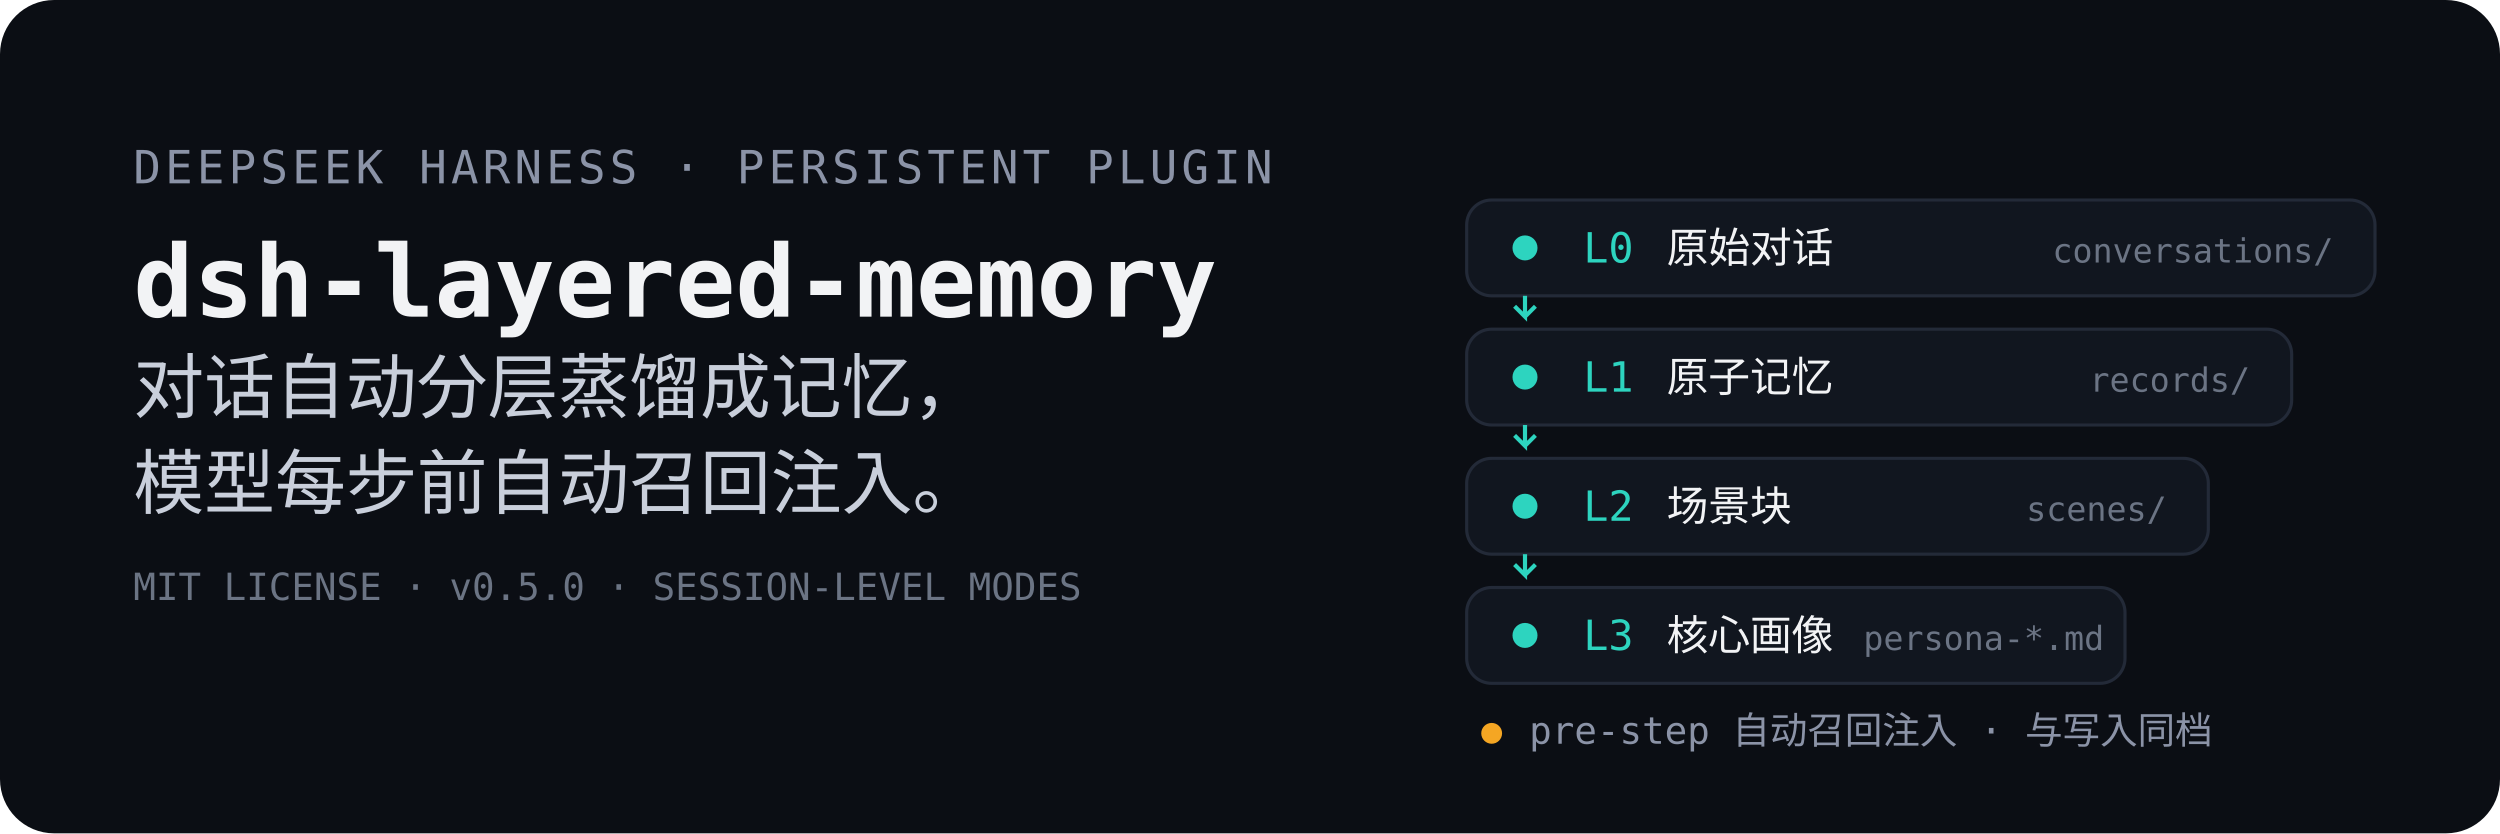
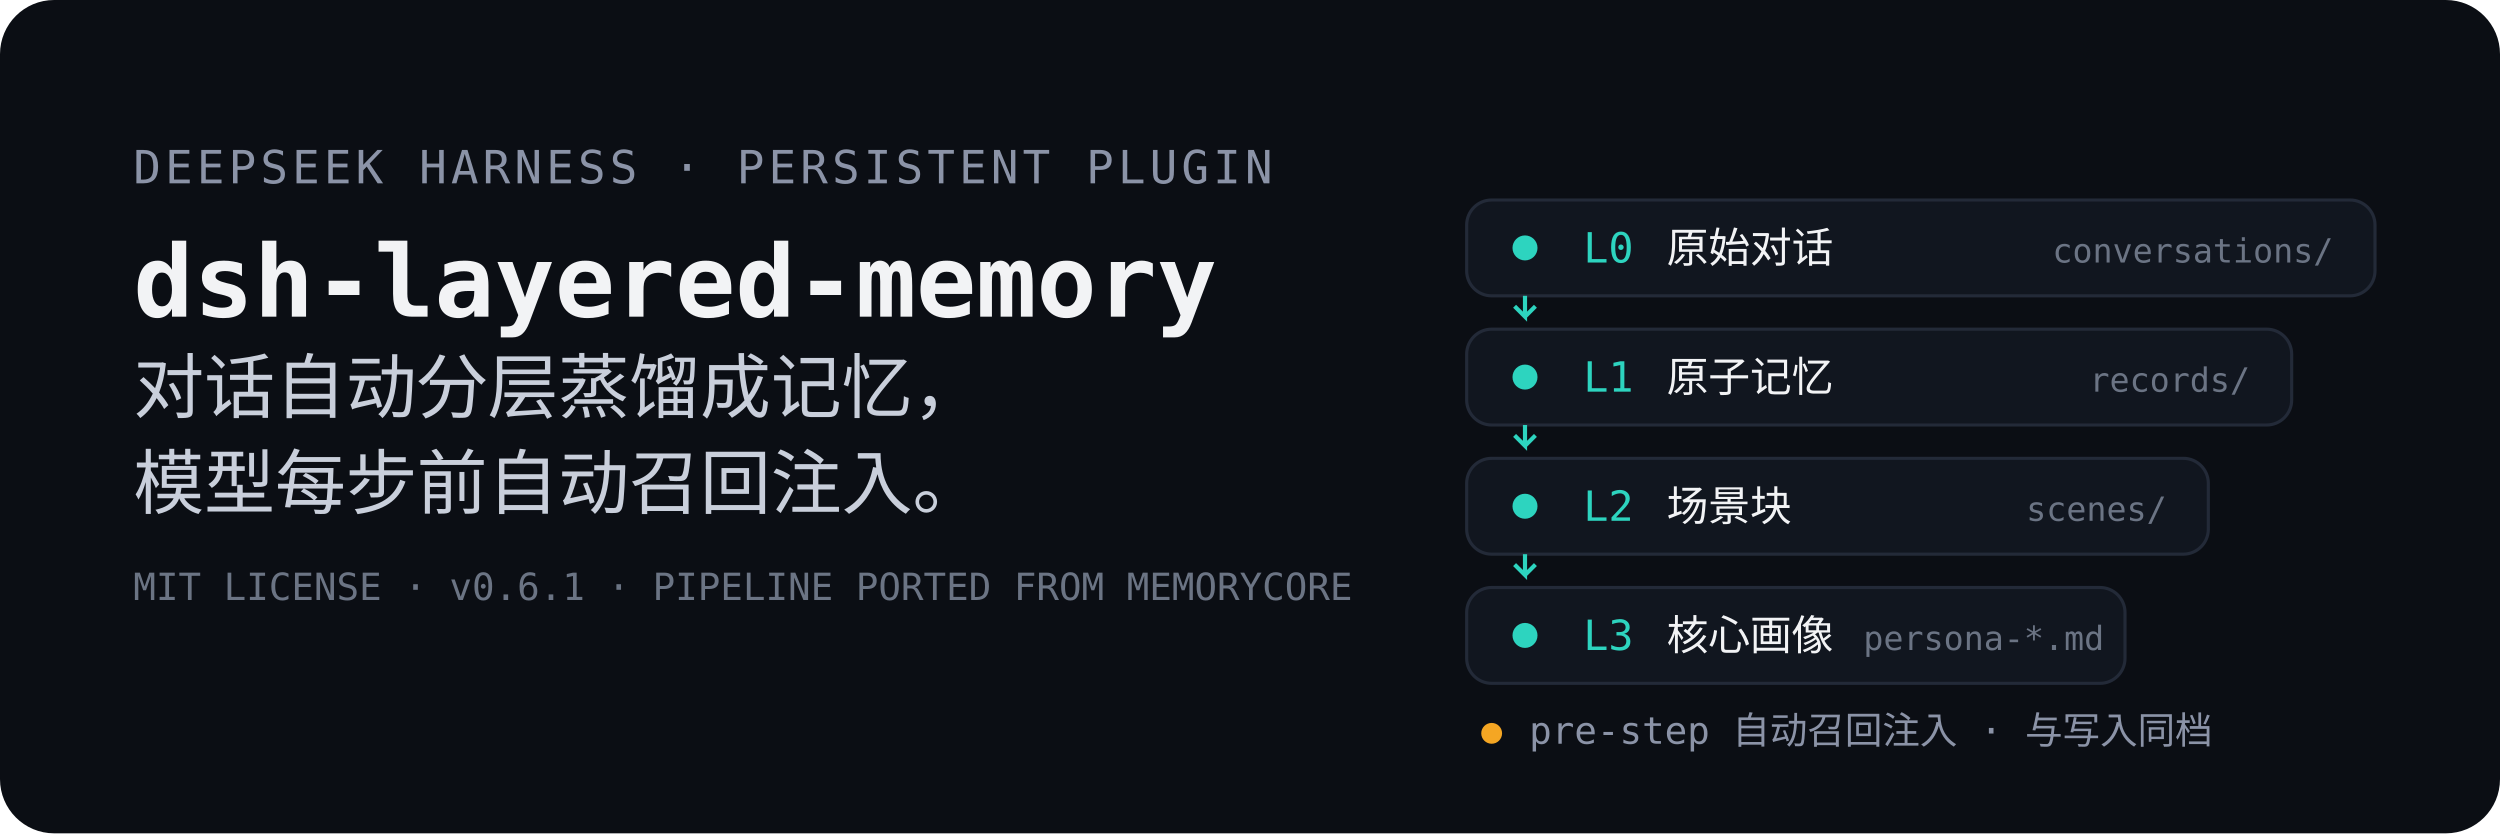
<svg xmlns="http://www.w3.org/2000/svg" width="1200" height="400" viewBox="0 0 1200 400" role="img" aria-labelledby="title desc">
  <rect width="1200" height="400" rx="26" fill="#0B0E14" />
  <g id="title-block" font-family="-apple-system,BlinkMacSystemFont,'Segoe UI','PingFang SC','Microsoft YaHei',sans-serif">
    <text x="64" y="88" font-family="ui-monospace,SFMono-Regular,Menlo,Consolas,monospace" font-size="22" letter-spacing="2" fill="#8B93A7">DEEPSEEK HARNESS · PERSISTENT PLUGIN</text>
    <text x="64" y="152" font-family="ui-monospace,SFMono-Regular,Menlo,Consolas,monospace" font-size="48" font-weight="700" fill="#F2F3F5">dsh-layered-memory</text>
    <text x="64" y="198" font-size="34" fill="#C9CFDB">对话自动分层蒸馏成记忆，</text>
    <text x="64" y="244" font-size="34" fill="#C9CFDB">模型每步前自动召回注入。</text>
-     <text x="64" y="288" font-family="ui-monospace,SFMono-Regular,Menlo,Consolas,monospace" font-size="18" fill="#6B7484">MIT LICENSE · v0.5.0 · SESSION-LEVEL MODES</text>
+     <text x="64" y="288" font-family="ui-monospace,SFMono-Regular,Menlo,Consolas,monospace" font-size="18" fill="#6B7484">MIT LICENSE · v0.6.1 · PIPELINE PORTED FROM MEMORYCORE</text>
  </g>
  <g id="distill-pipeline">
    <rect x="704" y="96" width="436" height="46" rx="12" fill="#11161F" stroke="#232A38" stroke-width="1.5" />
    <circle cx="732" cy="119" r="6" fill="#2DD4BF" />
    <text x="760" y="126" font-family="ui-monospace,SFMono-Regular,Menlo,Consolas,monospace" font-size="20" fill="#2DD4BF">L0</text>
    <text x="800" y="126" font-family="-apple-system,BlinkMacSystemFont,'Segoe UI','PingFang SC','Microsoft YaHei',sans-serif" font-size="20" fill="#F2F3F5">原始对话</text>
    <text x="1120" y="126" text-anchor="end" font-family="ui-monospace,SFMono-Regular,Menlo,Consolas,monospace" font-size="16" fill="#6B7484">conversations/</text>
    <rect x="704" y="158" width="396" height="46" rx="12" fill="#11161F" stroke="#232A38" stroke-width="1.5" />
    <circle cx="732" cy="181" r="6" fill="#2DD4BF" />
    <text x="760" y="188" font-family="ui-monospace,SFMono-Regular,Menlo,Consolas,monospace" font-size="20" fill="#2DD4BF">L1</text>
    <text x="800" y="188" font-family="-apple-system,BlinkMacSystemFont,'Segoe UI','PingFang SC','Microsoft YaHei',sans-serif" font-size="20" fill="#F2F3F5">原子记忆</text>
    <text x="1080" y="188" text-anchor="end" font-family="ui-monospace,SFMono-Regular,Menlo,Consolas,monospace" font-size="16" fill="#6B7484">records/</text>
    <rect x="704" y="220" width="356" height="46" rx="12" fill="#11161F" stroke="#232A38" stroke-width="1.5" />
    <circle cx="732" cy="243" r="6" fill="#2DD4BF" />
    <text x="760" y="250" font-family="ui-monospace,SFMono-Regular,Menlo,Consolas,monospace" font-size="20" fill="#2DD4BF">L2</text>
    <text x="800" y="250" font-family="-apple-system,BlinkMacSystemFont,'Segoe UI','PingFang SC','Microsoft YaHei',sans-serif" font-size="20" fill="#F2F3F5">场景块</text>
    <text x="1040" y="250" text-anchor="end" font-family="ui-monospace,SFMono-Regular,Menlo,Consolas,monospace" font-size="16" fill="#6B7484">scenes/</text>
    <rect x="704" y="282" width="316" height="46" rx="12" fill="#11161F" stroke="#232A38" stroke-width="1.5" />
    <circle cx="732" cy="305" r="6" fill="#2DD4BF" />
    <text x="760" y="312" font-family="ui-monospace,SFMono-Regular,Menlo,Consolas,monospace" font-size="20" fill="#2DD4BF">L3</text>
    <text x="800" y="312" font-family="-apple-system,BlinkMacSystemFont,'Segoe UI','PingFang SC','Microsoft YaHei',sans-serif" font-size="20" fill="#F2F3F5">核心画像</text>
    <text x="1010" y="312" text-anchor="end" font-family="ui-monospace,SFMono-Regular,Menlo,Consolas,monospace" font-size="16" fill="#6B7484">persona-*.md</text>
    <path d="M732 142 v10 l-5 -5 M732 152 l5 -5" stroke="#2DD4BF" stroke-width="2" fill="none" />
    <path d="M732 204 v10 l-5 -5 M732 214 l5 -5" stroke="#2DD4BF" stroke-width="2" fill="none" />
    <path d="M732 266 v10 l-5 -5 M732 276 l5 -5" stroke="#2DD4BF" stroke-width="2" fill="none" />
    <circle cx="716" cy="352" r="5" fill="#F5A623" />
    <text x="734" y="357" font-family="ui-monospace,SFMono-Regular,Menlo,Consolas,monospace" font-size="18" fill="#8B93A7">pre-step 自动召回注入 · 与写入同档</text>
  </g>
</svg>
